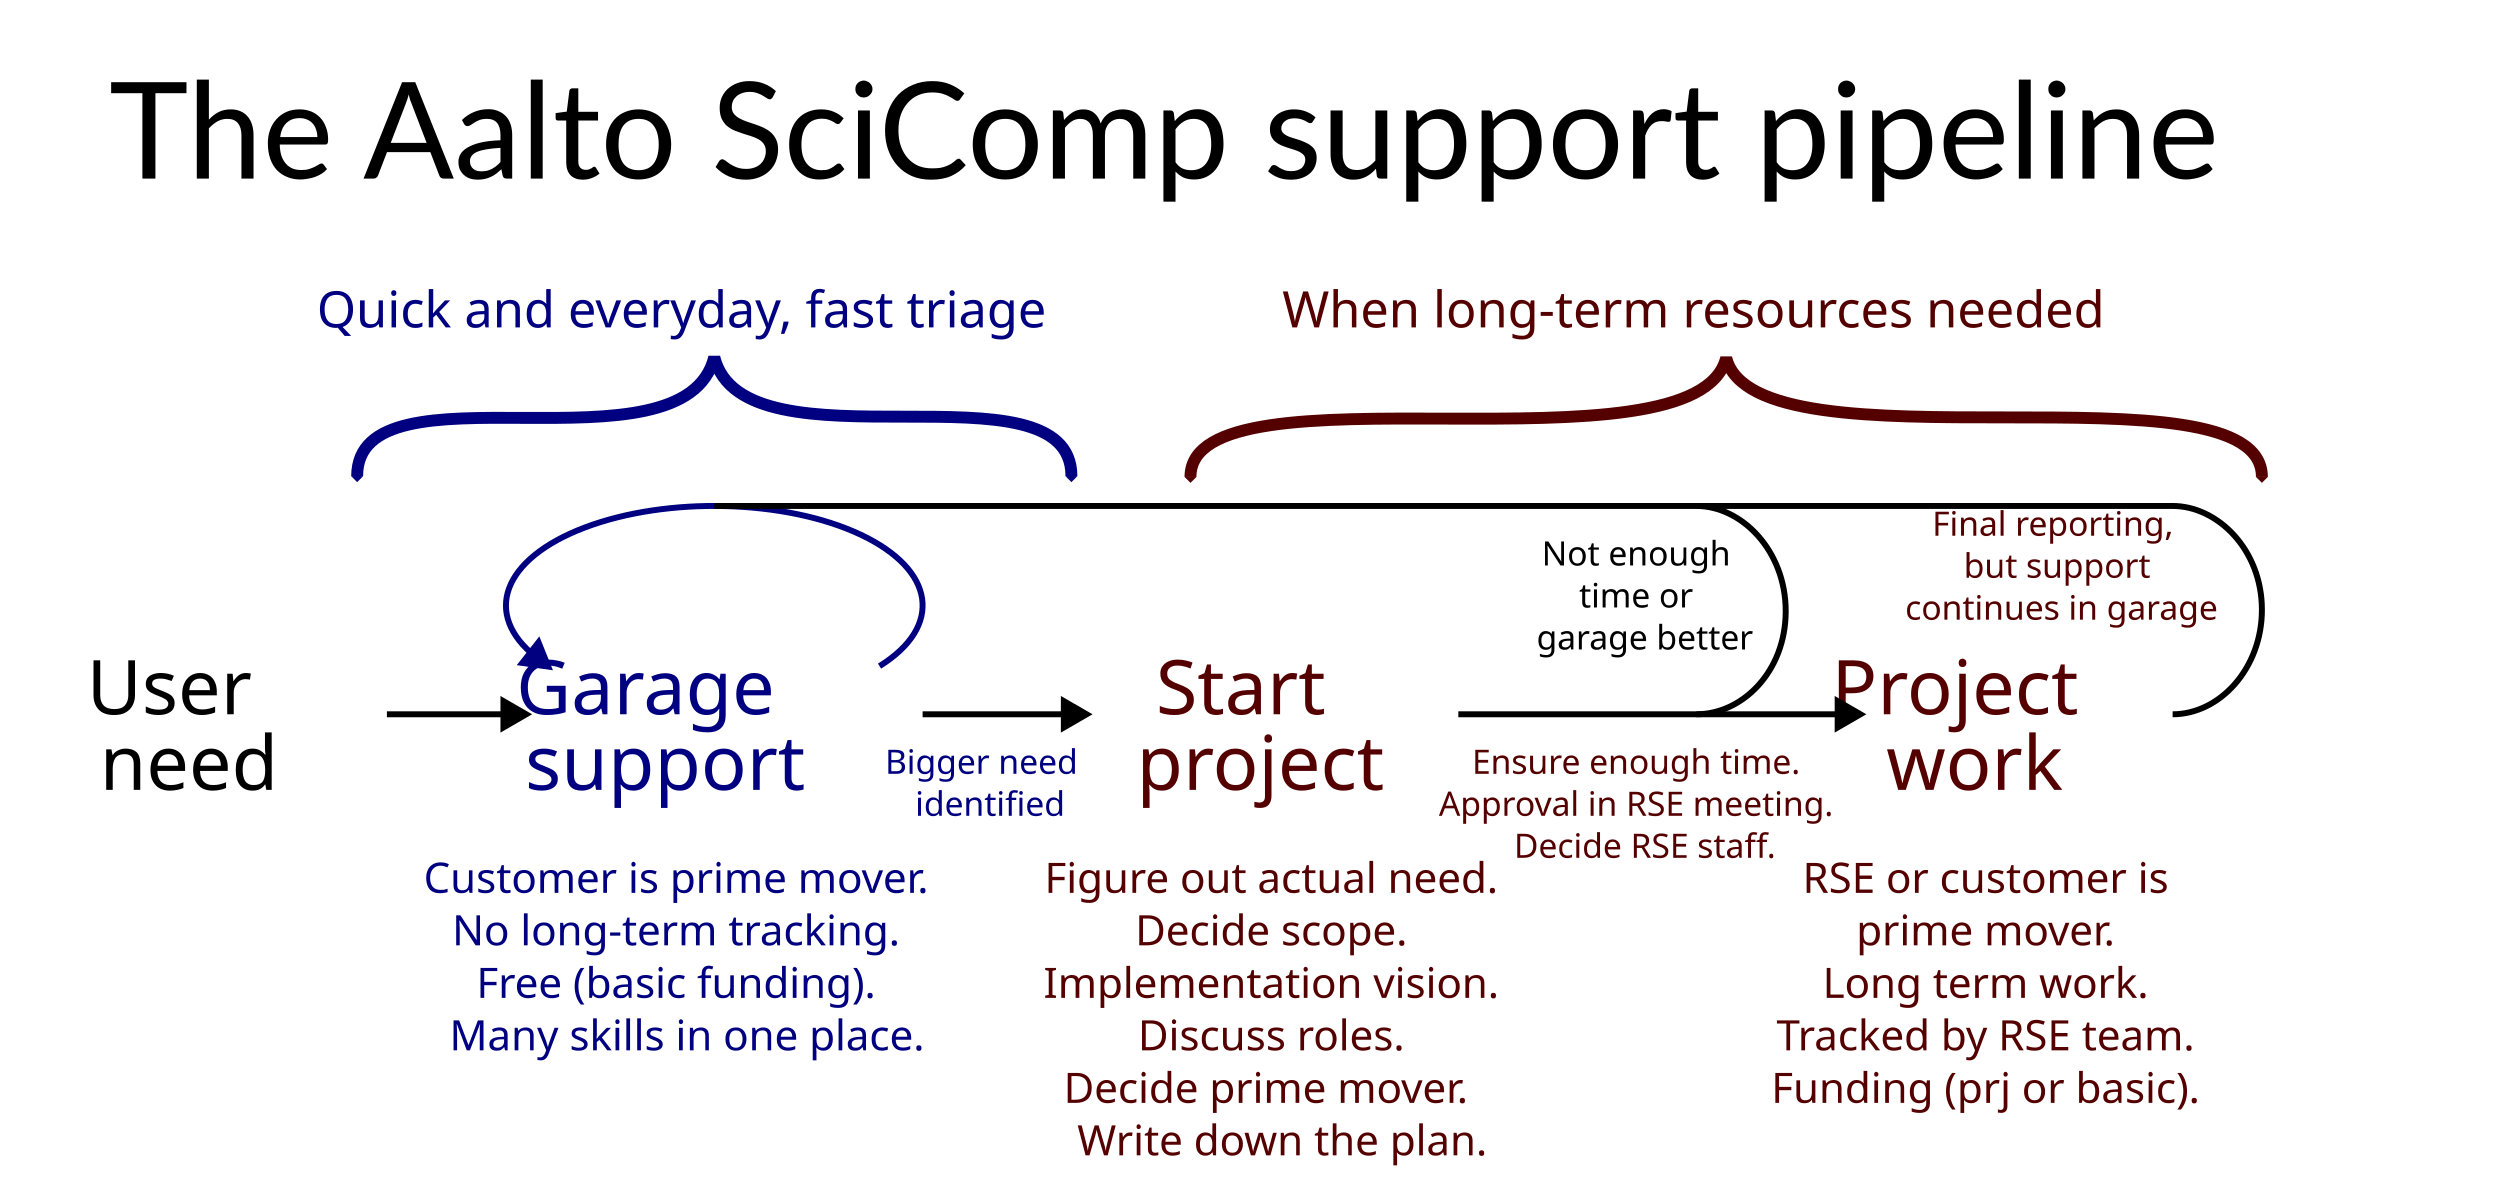
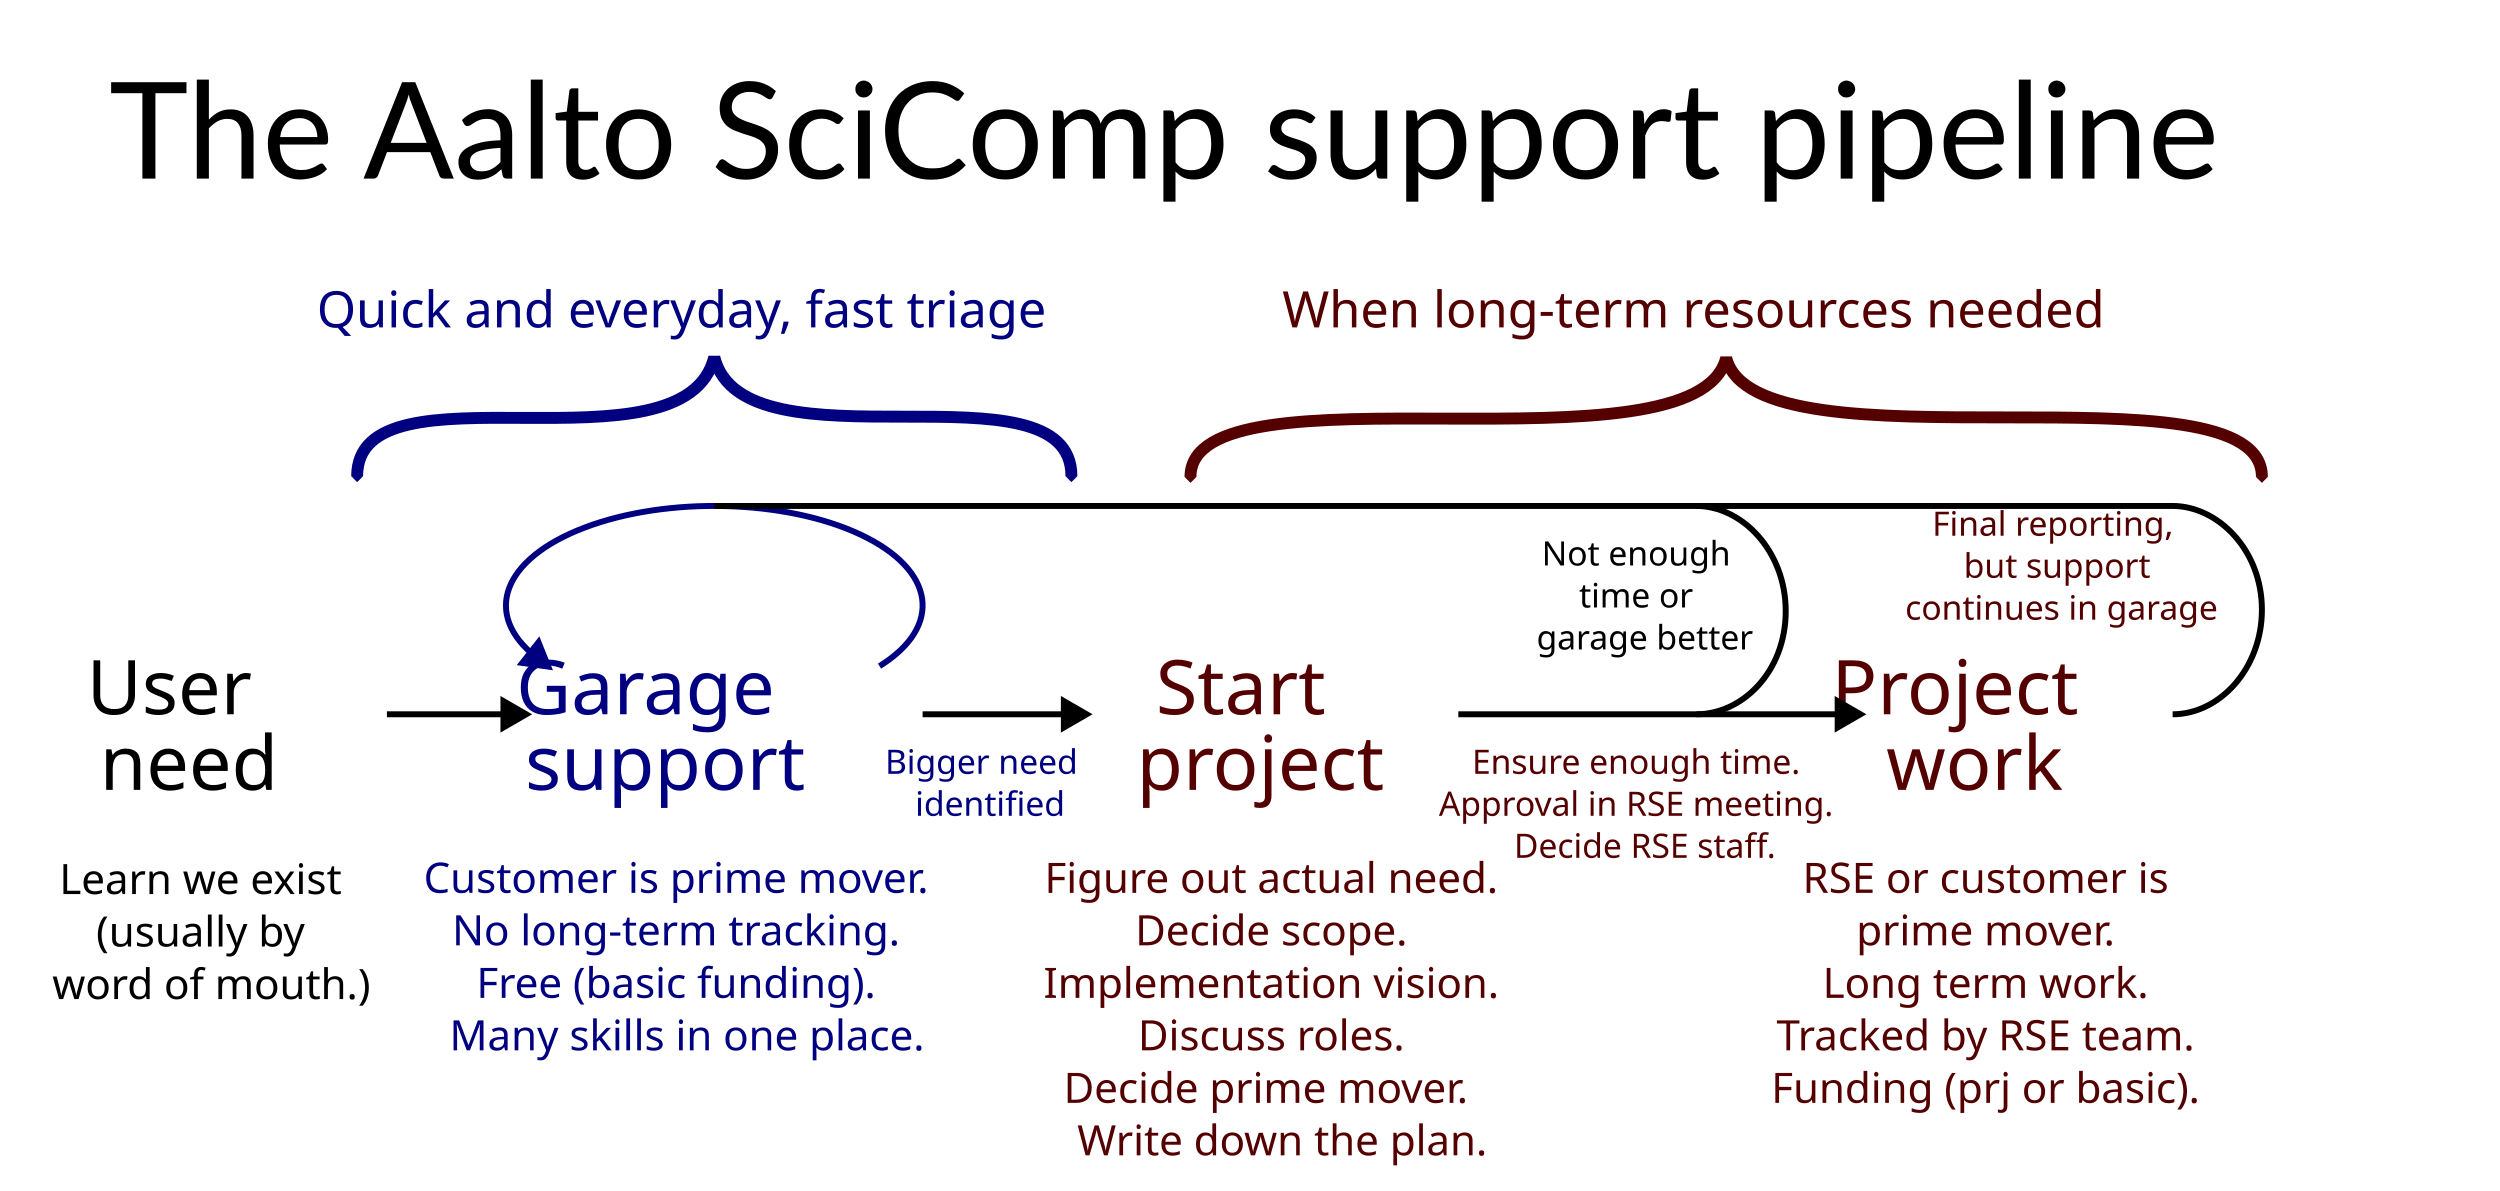
<svg xmlns="http://www.w3.org/2000/svg" width="21cm" height="10cm" viewBox="0 0 210 100" version="1.1" id="svg1">
  <defs id="defs1">
    <marker markerWidth="0.525" markerHeight="1" refX="0" refY="0" orient="auto-start-reverse" id="marker1" viewBox="0 0 0.525 1" style="overflow:visible" preserveAspectRatio="xMidYMid">
      <path style="fill:context-stroke;stroke-linecap:butt" d="M 0,-1 1,0 0,1 -0.05,0 Z" transform="scale(0.5)" id="path1" />
    </marker>
    <marker markerWidth="0.525" markerHeight="1" refX="0" refY="0" orient="auto-start-reverse" id="CapTriangle" viewBox="0 0 0.525 1" style="overflow:visible" preserveAspectRatio="xMidYMid">
      <path style="fill:context-stroke;stroke-linecap:butt" d="M 0,-1 1,0 0,1 -0.05,0 Z" transform="scale(0.5)" id="path61" />
    </marker>
    <marker style="overflow:visible" id="marker8" refX="0" refY="0" orient="auto-start-reverse" markerWidth="1" markerHeight="1" viewBox="0 0 1 1" preserveAspectRatio="xMidYMid">
      <path transform="scale(0.5)" style="fill:context-stroke;fill-rule:evenodd;stroke:context-stroke;stroke-width:1pt" d="M 5.77,0 -2.88,5 V -5 Z" id="path8" />
    </marker>
    <marker style="overflow:visible" id="Triangle" refX="0" refY="0" orient="auto-start-reverse" markerWidth="1" markerHeight="1" viewBox="0 0 1 1" preserveAspectRatio="xMidYMid">
      <path transform="scale(0.5)" style="fill:context-stroke;fill-rule:evenodd;stroke:context-stroke;stroke-width:1pt" d="M 5.77,0 -2.88,5 V -5 Z" id="path135" />
    </marker>
    <marker style="overflow:visible" id="Triangle-8" refX="0" refY="0" orient="auto-start-reverse" markerWidth="1" markerHeight="1" viewBox="0 0 1 1" preserveAspectRatio="xMidYMid">
      <path transform="scale(0.5)" style="fill:context-stroke;fill-rule:evenodd;stroke:context-stroke;stroke-width:1pt" d="M 5.77,0 -2.88,5 V -5 Z" id="path135-4" />
    </marker>
    <marker style="overflow:visible" id="Triangle-8-6" refX="0" refY="0" orient="auto-start-reverse" markerWidth="1" markerHeight="1" viewBox="0 0 1 1" preserveAspectRatio="xMidYMid">
      <path transform="scale(0.5)" style="fill:context-stroke;fill-rule:evenodd;stroke:context-stroke;stroke-width:1pt" d="M 5.77,0 -2.88,5 V -5 Z" id="path135-4-5" />
    </marker>
  </defs>
  <g id="layer1">
    <text xml:space="preserve" style="font-style:normal;font-variant:normal;font-weight:normal;font-stretch:normal;font-size:6.35px;line-height:1;font-family:sans-serif;-inkscape-font-specification:'sans-serif, Normal';font-variant-ligatures:normal;font-variant-caps:normal;font-variant-numeric:normal;font-variant-east-asian:normal;text-align:center;text-anchor:middle;fill:#000000;stroke-width:0.5" x="20" y="60" id="text1">
      <tspan style="font-style:normal;font-variant:normal;font-weight:normal;font-stretch:normal;font-size:6.35px;line-height:1;font-family:sans-serif;-inkscape-font-specification:'sans-serif, Normal';font-variant-ligatures:normal;font-variant-caps:normal;font-variant-numeric:normal;font-variant-east-asian:normal;stroke-width:0.5" x="20" y="60" id="tspan2">User</tspan>
      <tspan style="font-style:normal;font-variant:normal;font-weight:normal;font-stretch:normal;font-size:6.35px;line-height:1;font-family:sans-serif;-inkscape-font-specification:'sans-serif, Normal';font-variant-ligatures:normal;font-variant-caps:normal;font-variant-numeric:normal;font-variant-east-asian:normal;stroke-width:0.5" x="20" y="66.35" id="tspan21">need</tspan>
    </text>
    <text xml:space="preserve" style="font-style:normal;font-variant:normal;font-weight:normal;font-stretch:normal;font-size:3.528px;line-height:1.25;font-family:sans-serif;-inkscape-font-specification:'sans-serif, Normal';font-variant-ligatures:normal;font-variant-caps:normal;font-variant-numeric:normal;font-variant-east-asian:normal;text-align:center;text-anchor:middle;fill:#000080;stroke-width:0.5" x="60" y="75" id="text1-3">
      <tspan style="font-style:normal;font-variant:normal;font-weight:normal;font-stretch:normal;font-size:3.528px;line-height:1.25;font-family:sans-serif;-inkscape-font-specification:'sans-serif, Normal';font-variant-ligatures:normal;font-variant-caps:normal;font-variant-numeric:normal;font-variant-east-asian:normal;stroke-width:0.5;fill:#000080" x="60" y="75" id="tspan24">Customer is prime mover.</tspan>
      <tspan style="font-style:normal;font-variant:normal;font-weight:normal;font-stretch:normal;font-size:3.528px;line-height:1.25;font-family:sans-serif;-inkscape-font-specification:'sans-serif, Normal';font-variant-ligatures:normal;font-variant-caps:normal;font-variant-numeric:normal;font-variant-east-asian:normal;stroke-width:0.5;fill:#000080" x="60" y="79.41" id="tspan6">No long-term tracking.</tspan>
      <tspan style="font-style:normal;font-variant:normal;font-weight:normal;font-stretch:normal;font-size:3.528px;line-height:1.25;font-family:sans-serif;-inkscape-font-specification:'sans-serif, Normal';font-variant-ligatures:normal;font-variant-caps:normal;font-variant-numeric:normal;font-variant-east-asian:normal;stroke-width:0.5;fill:#000080" x="60" y="83.819" id="tspan36">Free (basic funding).</tspan>
      <tspan style="font-style:normal;font-variant:normal;font-weight:normal;font-stretch:normal;font-size:3.528px;line-height:1.25;font-family:sans-serif;-inkscape-font-specification:'sans-serif, Normal';font-variant-ligatures:normal;font-variant-caps:normal;font-variant-numeric:normal;font-variant-east-asian:normal;stroke-width:0.5;fill:#000080" x="60" y="88.229" id="tspan1">Many skills in one place.</tspan>
+     </text>
+     <text xml:space="preserve" style="font-style:normal;font-variant:normal;font-weight:normal;font-stretch:normal;font-size:3.528px;line-height:1.25;font-family:sans-serif;-inkscape-font-specification:'sans-serif, Normal';font-variant-ligatures:normal;font-variant-caps:normal;font-variant-numeric:normal;font-variant-east-asian:normal;text-align:center;text-anchor:middle;fill:#000000;stroke-width:0.5" x="20.051" y="75.1" id="text1-3-5">
+       <tspan style="font-style:normal;font-variant:normal;font-weight:normal;font-stretch:normal;font-size:3.528px;line-height:1.25;font-family:sans-serif;-inkscape-font-specification:'sans-serif, Normal';font-variant-ligatures:normal;font-variant-caps:normal;font-variant-numeric:normal;font-variant-east-asian:normal;fill:#000000;stroke-width:0.5" x="20.051" y="75.1" id="tspan1-2">Learn we exist</tspan>
+       <tspan style="font-style:normal;font-variant:normal;font-weight:normal;font-stretch:normal;font-size:3.528px;line-height:1.25;font-family:sans-serif;-inkscape-font-specification:'sans-serif, Normal';font-variant-ligatures:normal;font-variant-caps:normal;font-variant-numeric:normal;font-variant-east-asian:normal;fill:#000000;stroke-width:0.5" x="20.051" y="79.51" id="tspan14">(usually by</tspan>
+       <tspan style="font-style:normal;font-variant:normal;font-weight:normal;font-stretch:normal;font-size:3.528px;line-height:1.25;font-family:sans-serif;-inkscape-font-specification:'sans-serif, Normal';font-variant-ligatures:normal;font-variant-caps:normal;font-variant-numeric:normal;font-variant-east-asian:normal;fill:#000000;stroke-width:0.5" x="20.051" y="83.919" id="tspan15">word of mouth.)</tspan>
    </text>
    <text xml:space="preserve" style="font-style:normal;font-variant:normal;font-weight:normal;font-stretch:normal;font-size:4.233px;line-height:1.25;font-family:sans-serif;-inkscape-font-specification:'sans-serif, Normal';font-variant-ligatures:normal;font-variant-caps:normal;font-variant-numeric:normal;font-variant-east-asian:normal;text-align:center;text-anchor:middle;fill:#000080;stroke-width:0.5" x="60" y="27.5" id="text1-3-2">
      <tspan style="font-style:normal;font-variant:normal;font-weight:normal;font-stretch:normal;font-size:4.233px;line-height:1.25;font-family:sans-serif;-inkscape-font-specification:'sans-serif, Normal';font-variant-ligatures:normal;font-variant-caps:normal;font-variant-numeric:normal;font-variant-east-asian:normal;stroke-width:0.5;fill:#000080" x="60" y="27.5" id="tspan1-9">Quick and everyday, fast triage</tspan>
    </text>
    <text xml:space="preserve" style="font-style:normal;font-variant:normal;font-weight:normal;font-stretch:normal;font-size:4.233px;line-height:1.25;font-family:sans-serif;-inkscape-font-specification:'sans-serif, Normal';font-variant-ligatures:normal;font-variant-caps:normal;font-variant-numeric:normal;font-variant-east-asian:normal;text-align:center;text-anchor:middle;fill:#550000;stroke-width:0.5" x="145" y="27.5" id="text1-3-2-6">
      <tspan style="font-style:normal;font-variant:normal;font-weight:normal;font-stretch:normal;font-size:4.233px;line-height:1.25;font-family:sans-serif;-inkscape-font-specification:'sans-serif, Normal';font-variant-ligatures:normal;font-variant-caps:normal;font-variant-numeric:normal;font-variant-east-asian:normal;stroke-width:0.5;fill:#550000" x="145" y="27.5" id="tspan1-9-2">When long-term resources needed</tspan>
    </text>
    <text xml:space="preserve" style="font-style:normal;font-variant:normal;font-weight:normal;font-stretch:normal;font-size:2.822px;line-height:1.25;font-family:sans-serif;-inkscape-font-specification:'sans-serif, Normal';font-variant-ligatures:normal;font-variant-caps:normal;font-variant-numeric:normal;font-variant-east-asian:normal;text-align:center;text-anchor:middle;fill:#000000;stroke-width:0.5" x="140" y="47.5" id="text1-3-9">
      <tspan style="font-style:normal;font-variant:normal;font-weight:normal;font-stretch:normal;font-size:2.822px;line-height:1.25;font-family:sans-serif;-inkscape-font-specification:'sans-serif, Normal';font-variant-ligatures:normal;font-variant-caps:normal;font-variant-numeric:normal;font-variant-east-asian:normal;stroke-width:0.5" x="140" y="47.5" id="tspan6-4">Not enough</tspan>
      <tspan style="font-style:normal;font-variant:normal;font-weight:normal;font-stretch:normal;font-size:2.822px;line-height:1.25;font-family:sans-serif;-inkscape-font-specification:'sans-serif, Normal';font-variant-ligatures:normal;font-variant-caps:normal;font-variant-numeric:normal;font-variant-east-asian:normal;stroke-width:0.5" x="140" y="51.028" id="tspan34">time or</tspan>
      <tspan style="font-style:normal;font-variant:normal;font-weight:normal;font-stretch:normal;font-size:2.822px;line-height:1.25;font-family:sans-serif;-inkscape-font-specification:'sans-serif, Normal';font-variant-ligatures:normal;font-variant-caps:normal;font-variant-numeric:normal;font-variant-east-asian:normal;stroke-width:0.5" x="140" y="54.556" id="tspan11">garage better</tspan>
    </text>
    <text xml:space="preserve" style="font-style:normal;font-variant:normal;font-weight:normal;font-stretch:normal;font-size:2.822px;line-height:1.25;font-family:sans-serif;-inkscape-font-specification:'sans-serif, Normal';font-variant-ligatures:normal;font-variant-caps:normal;font-variant-numeric:normal;font-variant-east-asian:normal;text-align:center;text-anchor:middle;fill:#550000;stroke-width:0.5" x="140" y="65" id="text1-3-9-2">
      <tspan style="font-style:normal;font-variant:normal;font-weight:normal;font-stretch:normal;font-size:2.822px;line-height:1.25;font-family:sans-serif;-inkscape-font-specification:'sans-serif, Normal';font-variant-ligatures:normal;font-variant-caps:normal;font-variant-numeric:normal;font-variant-east-asian:normal;stroke-width:0.5;fill:#550000" x="140" y="65" id="tspan6-4-0">Ensure enough time.</tspan>
      <tspan style="font-style:normal;font-variant:normal;font-weight:normal;font-stretch:normal;font-size:2.822px;line-height:1.25;font-family:sans-serif;-inkscape-font-specification:'sans-serif, Normal';font-variant-ligatures:normal;font-variant-caps:normal;font-variant-numeric:normal;font-variant-east-asian:normal;stroke-width:0.5;fill:#550000" x="140" y="68.528" id="tspan32">Approval in RSE meeting.</tspan>
      <tspan style="font-style:normal;font-variant:normal;font-weight:normal;font-stretch:normal;font-size:2.822px;line-height:1.25;font-family:sans-serif;-inkscape-font-specification:'sans-serif, Normal';font-variant-ligatures:normal;font-variant-caps:normal;font-variant-numeric:normal;font-variant-east-asian:normal;stroke-width:0.5;fill:#550000" x="140" y="72.056" id="tspan37">Decide RSE staff.</tspan>
    </text>
    <text xml:space="preserve" style="font-style:normal;font-variant:normal;font-weight:normal;font-stretch:normal;font-size:2.822px;line-height:1.25;font-family:sans-serif;-inkscape-font-specification:'sans-serif, Normal';font-variant-ligatures:normal;font-variant-caps:normal;font-variant-numeric:normal;font-variant-east-asian:normal;text-align:center;text-anchor:middle;fill:#000080;stroke-width:0.5" x="85" y="65" id="text1-3-9-2-5">
      <tspan style="font-style:normal;font-variant:normal;font-weight:normal;font-stretch:normal;font-size:2.822px;line-height:1.25;font-family:sans-serif;-inkscape-font-specification:'sans-serif, Normal';font-variant-ligatures:normal;font-variant-caps:normal;font-variant-numeric:normal;font-variant-east-asian:normal;stroke-width:0.5;fill:#000080" x="85" y="65" id="tspan32-2">Bigger need</tspan>
      <tspan style="font-style:normal;font-variant:normal;font-weight:normal;font-stretch:normal;font-size:2.822px;line-height:1.25;font-family:sans-serif;-inkscape-font-specification:'sans-serif, Normal';font-variant-ligatures:normal;font-variant-caps:normal;font-variant-numeric:normal;font-variant-east-asian:normal;stroke-width:0.5;fill:#000080" x="85" y="68.528" id="tspan35">identified</tspan>
    </text>
    <text xml:space="preserve" style="font-style:normal;font-variant:normal;font-weight:normal;font-stretch:normal;font-size:2.822px;line-height:1.25;font-family:sans-serif;-inkscape-font-specification:'sans-serif, Normal';font-variant-ligatures:normal;font-variant-caps:normal;font-variant-numeric:normal;font-variant-east-asian:normal;text-align:center;text-anchor:middle;fill:#550000;stroke-width:0.5" x="175" y="45" id="text1-3-8">
      <tspan style="font-style:normal;font-variant:normal;font-weight:normal;font-stretch:normal;font-size:2.822px;line-height:1.25;font-family:sans-serif;-inkscape-font-specification:'sans-serif, Normal';font-variant-ligatures:normal;font-variant-caps:normal;font-variant-numeric:normal;font-variant-east-asian:normal;stroke-width:0.5;fill:#550000" x="175" y="45" id="tspan6-2">Final reporting,</tspan>
      <tspan style="font-style:normal;font-variant:normal;font-weight:normal;font-stretch:normal;font-size:2.822px;line-height:1.25;font-family:sans-serif;-inkscape-font-specification:'sans-serif, Normal';font-variant-ligatures:normal;font-variant-caps:normal;font-variant-numeric:normal;font-variant-east-asian:normal;stroke-width:0.5;fill:#550000" x="175" y="48.528" id="tspan7"> but support</tspan>
      <tspan style="font-style:normal;font-variant:normal;font-weight:normal;font-stretch:normal;font-size:2.822px;line-height:1.25;font-family:sans-serif;-inkscape-font-specification:'sans-serif, Normal';font-variant-ligatures:normal;font-variant-caps:normal;font-variant-numeric:normal;font-variant-east-asian:normal;stroke-width:0.5;fill:#550000" x="175" y="52.056" id="tspan3">continues in garage</tspan>
    </text>
    <text xml:space="preserve" style="font-style:normal;font-variant:normal;font-weight:normal;font-stretch:normal;font-size:3.528px;line-height:1.25;font-family:sans-serif;-inkscape-font-specification:'sans-serif, Normal';font-variant-ligatures:normal;font-variant-caps:normal;font-variant-numeric:normal;font-variant-east-asian:normal;text-align:center;text-anchor:middle;fill:#550000;stroke-width:0.5" x="110" y="75" id="text1-3-1">
      <tspan style="font-style:normal;font-variant:normal;font-weight:normal;font-stretch:normal;font-size:3.528px;line-height:1.25;font-family:sans-serif;-inkscape-font-specification:'sans-serif, Normal';font-variant-ligatures:normal;font-variant-caps:normal;font-variant-numeric:normal;font-variant-east-asian:normal;stroke-width:0.5;fill:#550000" x="110" y="75" id="tspan33">Figure out actual need.</tspan>
      <tspan style="font-style:normal;font-variant:normal;font-weight:normal;font-stretch:normal;font-size:3.528px;line-height:1.25;font-family:sans-serif;-inkscape-font-specification:'sans-serif, Normal';font-variant-ligatures:normal;font-variant-caps:normal;font-variant-numeric:normal;font-variant-east-asian:normal;stroke-width:0.5;fill:#550000" x="110" y="79.41" id="tspan25">Decide scope.</tspan>
      <tspan style="font-style:normal;font-variant:normal;font-weight:normal;font-stretch:normal;font-size:3.528px;line-height:1.25;font-family:sans-serif;-inkscape-font-specification:'sans-serif, Normal';font-variant-ligatures:normal;font-variant-caps:normal;font-variant-numeric:normal;font-variant-east-asian:normal;stroke-width:0.5;fill:#550000" x="110" y="83.819" id="tspan12">Implementation vision.</tspan>
      <tspan style="font-style:normal;font-variant:normal;font-weight:normal;font-stretch:normal;font-size:3.528px;line-height:1.25;font-family:sans-serif;-inkscape-font-specification:'sans-serif, Normal';font-variant-ligatures:normal;font-variant-caps:normal;font-variant-numeric:normal;font-variant-east-asian:normal;stroke-width:0.5;fill:#550000" x="110" y="88.229" id="tspan9">Discuss roles.</tspan>
      <tspan style="font-style:normal;font-variant:normal;font-weight:normal;font-stretch:normal;font-size:3.528px;line-height:1.25;font-family:sans-serif;-inkscape-font-specification:'sans-serif, Normal';font-variant-ligatures:normal;font-variant-caps:normal;font-variant-numeric:normal;font-variant-east-asian:normal;stroke-width:0.5;fill:#550000" x="110" y="92.639" id="tspan23">Decide prime mover. </tspan>
      <tspan style="font-style:normal;font-variant:normal;font-weight:normal;font-stretch:normal;font-size:3.528px;line-height:1.25;font-family:sans-serif;-inkscape-font-specification:'sans-serif, Normal';font-variant-ligatures:normal;font-variant-caps:normal;font-variant-numeric:normal;font-variant-east-asian:normal;stroke-width:0.5;fill:#550000" x="110" y="97.049" id="tspan29">Write down the plan.</tspan>
    </text>
    <text xml:space="preserve" style="font-style:normal;font-variant:normal;font-weight:normal;font-stretch:normal;font-size:3.528px;line-height:1.25;font-family:sans-serif;-inkscape-font-specification:'sans-serif, Normal';font-variant-ligatures:normal;font-variant-caps:normal;font-variant-numeric:normal;font-variant-east-asian:normal;text-align:center;text-anchor:middle;fill:#550000;stroke-width:0.5" x="170" y="75" id="text1-3-1-4">
      <tspan style="font-style:normal;font-variant:normal;font-weight:normal;font-stretch:normal;font-size:3.528px;line-height:1.25;font-family:sans-serif;-inkscape-font-specification:'sans-serif, Normal';font-variant-ligatures:normal;font-variant-caps:normal;font-variant-numeric:normal;font-variant-east-asian:normal;stroke-width:0.5;fill:#550000" x="170" y="75" id="tspan26">RSE or customer is</tspan>
      <tspan style="font-style:normal;font-variant:normal;font-weight:normal;font-stretch:normal;font-size:3.528px;line-height:1.25;font-family:sans-serif;-inkscape-font-specification:'sans-serif, Normal';font-variant-ligatures:normal;font-variant-caps:normal;font-variant-numeric:normal;font-variant-east-asian:normal;stroke-width:0.5;fill:#550000" x="170" y="79.41" id="tspan22" dx="0 6.8248402e-09">prime mover.</tspan>
      <tspan style="font-style:normal;font-variant:normal;font-weight:normal;font-stretch:normal;font-size:3.528px;line-height:1.25;font-family:sans-serif;-inkscape-font-specification:'sans-serif, Normal';font-variant-ligatures:normal;font-variant-caps:normal;font-variant-numeric:normal;font-variant-east-asian:normal;stroke-width:0.5;fill:#550000" x="170" y="83.819" id="tspan16">Long term work.</tspan>
      <tspan style="font-style:normal;font-variant:normal;font-weight:normal;font-stretch:normal;font-size:3.528px;line-height:1.25;font-family:sans-serif;-inkscape-font-specification:'sans-serif, Normal';font-variant-ligatures:normal;font-variant-caps:normal;font-variant-numeric:normal;font-variant-east-asian:normal;stroke-width:0.5;fill:#550000" x="170" y="88.229" id="tspan27">Tracked by RSE team.</tspan>
      <tspan style="font-style:normal;font-variant:normal;font-weight:normal;font-stretch:normal;font-size:3.528px;line-height:1.25;font-family:sans-serif;-inkscape-font-specification:'sans-serif, Normal';font-variant-ligatures:normal;font-variant-caps:normal;font-variant-numeric:normal;font-variant-east-asian:normal;stroke-width:0.5;fill:#550000" x="170" y="92.639" id="tspan18">Funding (prj or basic).</tspan>
      <tspan style="font-style:normal;font-variant:normal;font-weight:normal;font-stretch:normal;font-size:3.528px;line-height:1.25;font-family:sans-serif;-inkscape-font-specification:'sans-serif, Normal';font-variant-ligatures:normal;font-variant-caps:normal;font-variant-numeric:normal;font-variant-east-asian:normal;stroke-width:0.5;fill:#550000" x="170" y="97.049" id="tspan20" />
      <tspan style="font-style:normal;font-variant:normal;font-weight:normal;font-stretch:normal;font-size:3.528px;line-height:1.25;font-family:sans-serif;-inkscape-font-specification:'sans-serif, Normal';font-variant-ligatures:normal;font-variant-caps:normal;font-variant-numeric:normal;font-variant-east-asian:normal;stroke-width:0.5;fill:#550000" x="170" y="101.458" id="tspan19" />
      <tspan style="font-style:normal;font-variant:normal;font-weight:normal;font-stretch:normal;font-size:3.528px;line-height:1.25;font-family:sans-serif;-inkscape-font-specification:'sans-serif, Normal';font-variant-ligatures:normal;font-variant-caps:normal;font-variant-numeric:normal;font-variant-east-asian:normal;stroke-width:0.5;fill:#550000" x="170" y="105.868" id="tspan17" />
      <tspan style="font-style:normal;font-variant:normal;font-weight:normal;font-stretch:normal;font-size:3.528px;line-height:1.25;font-family:sans-serif;-inkscape-font-specification:'sans-serif, Normal';font-variant-ligatures:normal;font-variant-caps:normal;font-variant-numeric:normal;font-variant-east-asian:normal;stroke-width:0.5;fill:#550000" x="170" y="110.278" id="tspan11-6" />
    </text>
    <text xml:space="preserve" style="font-style:normal;font-variant:normal;font-weight:normal;font-stretch:normal;font-size:6.35px;line-height:1;font-family:sans-serif;-inkscape-font-specification:'sans-serif, Normal';font-variant-ligatures:normal;font-variant-caps:normal;font-variant-numeric:normal;font-variant-east-asian:normal;text-align:center;text-anchor:middle;fill:#000080;stroke-width:0.5" x="60" y="60" id="text1-7">
      <tspan style="font-style:normal;font-variant:normal;font-weight:normal;font-stretch:normal;font-size:6.35px;line-height:1;font-family:sans-serif;-inkscape-font-specification:'sans-serif, Normal';font-variant-ligatures:normal;font-variant-caps:normal;font-variant-numeric:normal;font-variant-east-asian:normal;stroke-width:0.5;fill:#000080" x="60" y="60" id="tspan2-6">Garage</tspan>
      <tspan style="font-style:normal;font-variant:normal;font-weight:normal;font-stretch:normal;font-size:6.35px;line-height:1;font-family:sans-serif;-inkscape-font-specification:'sans-serif, Normal';font-variant-ligatures:normal;font-variant-caps:normal;font-variant-numeric:normal;font-variant-east-asian:normal;stroke-width:0.5;fill:#000080" x="60" y="66.35" id="tspan4">support</tspan>
    </text>
    <text xml:space="preserve" style="font-style:normal;font-variant:normal;font-weight:normal;font-stretch:normal;font-size:6.35px;line-height:1;font-family:sans-serif;-inkscape-font-specification:'sans-serif, Normal';font-variant-ligatures:normal;font-variant-caps:normal;font-variant-numeric:normal;font-variant-east-asian:normal;text-align:center;text-anchor:middle;fill:#550000;stroke-width:0.5" x="110" y="60" id="text1-7-0">
      <tspan style="font-style:normal;font-variant:normal;font-weight:normal;font-stretch:normal;font-size:6.35px;line-height:1;font-family:sans-serif;-inkscape-font-specification:'sans-serif, Normal';font-variant-ligatures:normal;font-variant-caps:normal;font-variant-numeric:normal;font-variant-east-asian:normal;stroke-width:0.5;fill:#550000" x="110" y="60" id="tspan4-3">Start</tspan>
      <tspan style="font-style:normal;font-variant:normal;font-weight:normal;font-stretch:normal;font-size:6.35px;line-height:1;font-family:sans-serif;-inkscape-font-specification:'sans-serif, Normal';font-variant-ligatures:normal;font-variant-caps:normal;font-variant-numeric:normal;font-variant-east-asian:normal;stroke-width:0.5;fill:#550000" x="110" y="66.35" id="tspan8">project</tspan>
    </text>
    <text xml:space="preserve" style="font-style:normal;font-variant:normal;font-weight:normal;font-stretch:normal;font-size:6.35px;line-height:1;font-family:sans-serif;-inkscape-font-specification:'sans-serif, Normal';font-variant-ligatures:normal;font-variant-caps:normal;font-variant-numeric:normal;font-variant-east-asian:normal;text-align:center;text-anchor:middle;fill:#550000;stroke-width:0.5" x="170" y="60" id="text1-7-0-5">
      <tspan style="font-style:normal;font-variant:normal;font-weight:normal;font-stretch:normal;font-size:6.35px;line-height:1;font-family:sans-serif;-inkscape-font-specification:'sans-serif, Normal';font-variant-ligatures:normal;font-variant-caps:normal;font-variant-numeric:normal;font-variant-east-asian:normal;stroke-width:0.5;fill:#550000" x="170" y="60" id="tspan8-5">Project</tspan>
      <tspan style="font-style:normal;font-variant:normal;font-weight:normal;font-stretch:normal;font-size:6.35px;line-height:1;font-family:sans-serif;-inkscape-font-specification:'sans-serif, Normal';font-variant-ligatures:normal;font-variant-caps:normal;font-variant-numeric:normal;font-variant-east-asian:normal;stroke-width:0.5;fill:#550000" x="170" y="66.35" id="tspan13">work</tspan>
    </text>
    <path style="fill:#000000;stroke:#000000;stroke-width:0.5;marker-end:url(#Triangle)" d="M 32.5,60 H 42.925" id="path6" />
    <path style="fill:#000000;stroke:#000000;stroke-width:0.5;marker-end:url(#Triangle-8)" d="M 77.5,60 H 90" id="path6-0" />
    <path style="fill:#000000;stroke:#000000;stroke-width:0.5;marker-end:url(#Triangle-8-6)" d="M 122.5,60 155,60" id="path6-0-9" />
    <path style="fill:none;stroke:#000080;stroke-width:0.5;marker-end:url(#marker8)" id="path7" d="M 55.954,73.88 A 8.362,17.5 0 0 1 44.905,72.281 8.362,17.5 0 0 1 44.307,49.134 8.362,17.5 0 0 1 55.21,45.053" transform="matrix(0,1,1,0,0,0)" />
    <path style="fill:none;stroke:#000000;stroke-width:0.5;stroke-dasharray:none" d="m 182.5,60 c 3.953,0 7.5,-3.85 7.5,-8.778 0,-5.068 -3.733,-8.722 -7.5,-8.722 l -122.5,10e-7" id="path20" />
    <path style="fill:none;stroke:#000000;stroke-width:0.5;stroke-dasharray:none" d="m 142.5,60 c 3.845,0 7.5,-3.566 7.5,-8.66 0,-5.095 -3.703,-8.84 -7.5,-8.84" id="path30" />
    <text xml:space="preserve" style="font-style:normal;font-variant:normal;font-weight:normal;font-stretch:normal;font-size:3.528px;line-height:1.25;font-family:sans-serif;-inkscape-font-specification:'sans-serif, Normal';font-variant-ligatures:normal;font-variant-caps:normal;font-variant-numeric:normal;font-variant-east-asian:normal;text-align:center;text-anchor:middle;fill:none;stroke:#000000;stroke-width:0.5;stroke-dasharray:none" x="84.638" y="52.447" id="text31">
      <tspan id="tspan31" style="stroke-width:0.5" x="84.638" y="52.447" />
    </text>
    <text xml:space="preserve" style="font-size:11.289px;line-height:1.25;font-family:Lato;-inkscape-font-specification:'Lato, Normal';text-align:center;letter-spacing:0px;word-spacing:0px;writing-mode:lr-tb;text-anchor:middle;stroke-width:0.265" x="105" y="15" id="text28">
      <tspan id="tspan28" style="font-size:11.289px;text-align:center;text-anchor:middle;stroke-width:0.265" x="105" y="15">The Aalto SciComp support pipeline</tspan>
    </text>
    <path style="fill:none;fill-rule:evenodd;stroke:#000080;stroke-width:1;stroke-linejoin:bevel;stroke-dasharray:none;paint-order:stroke fill markers;stroke-linecap:butt;marker-start:url(#CapTriangle);marker-end:url(#marker1)" d="M 30,40 C 30,30 57.44,40.274 60,30 62.5,40 90,30 90,40" id="path28" />
    <path style="fill:none;fill-rule:evenodd;stroke:#550000;stroke-width:1;stroke-linejoin:bevel;stroke-dasharray:none;paint-order:stroke fill markers;marker-start:url(#marker1);marker-end:url(#marker1)" d="m 100,40.061 c 0,-10 42.44,0.274 45,-10 2.5,10 45,0 45,10" id="path28-5" />
  </g>
</svg>
